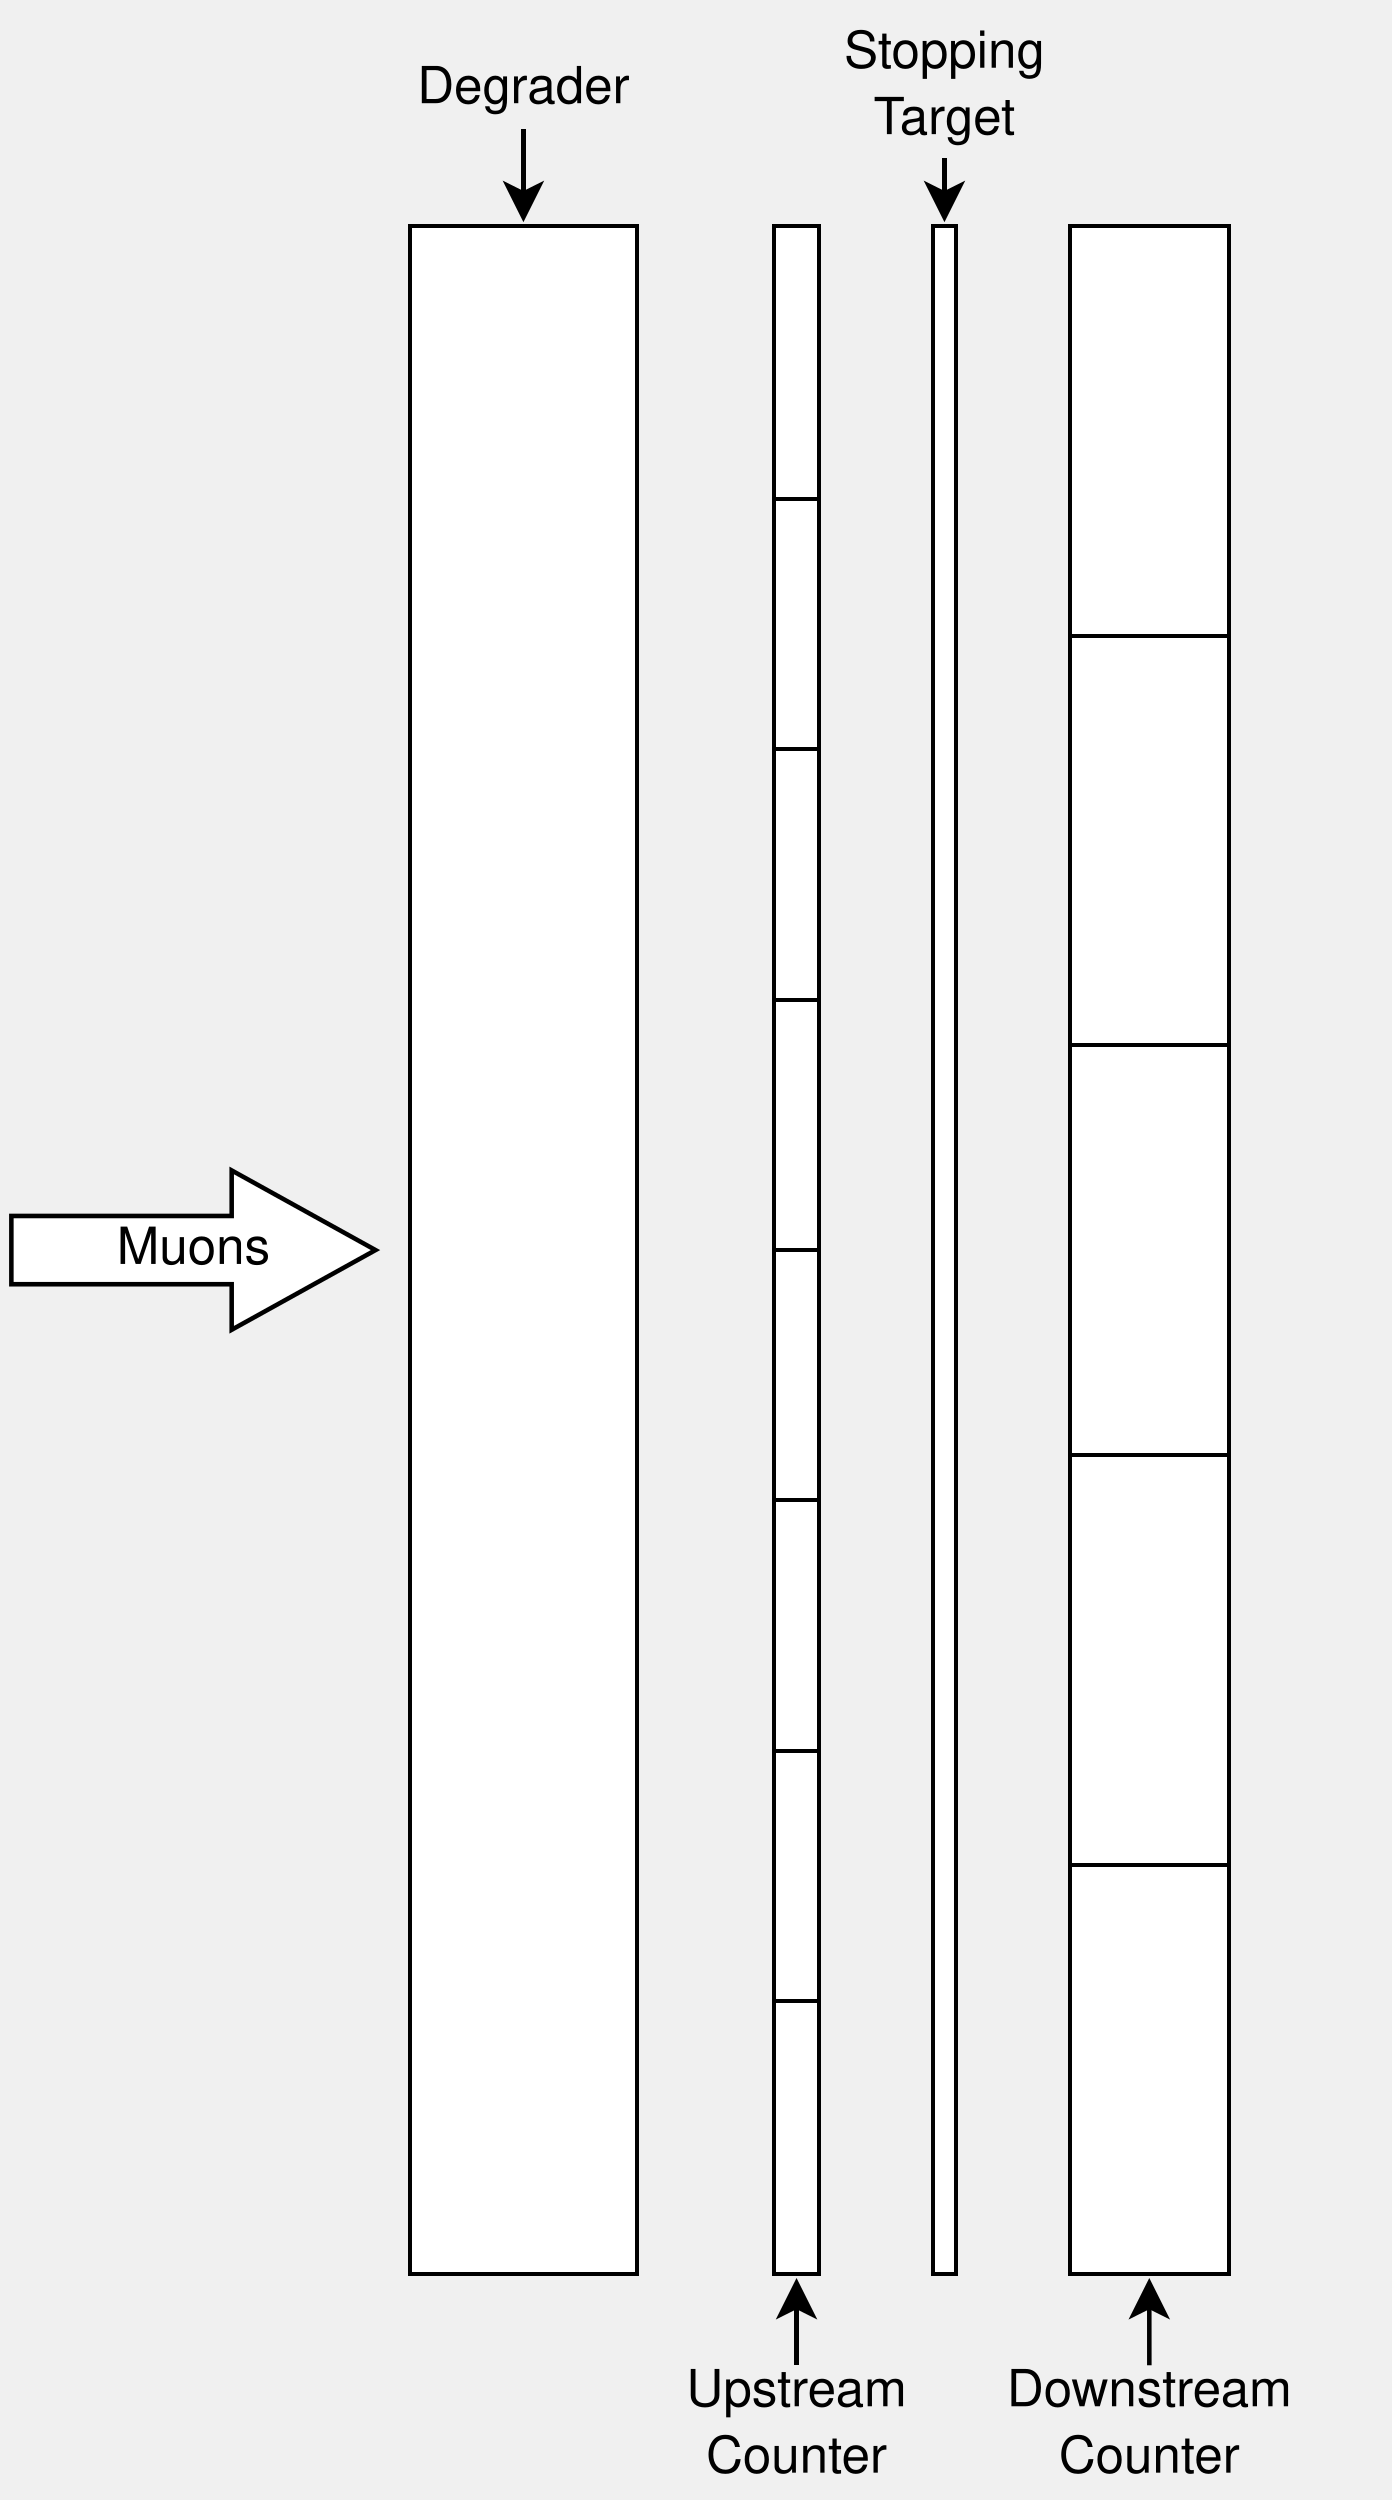
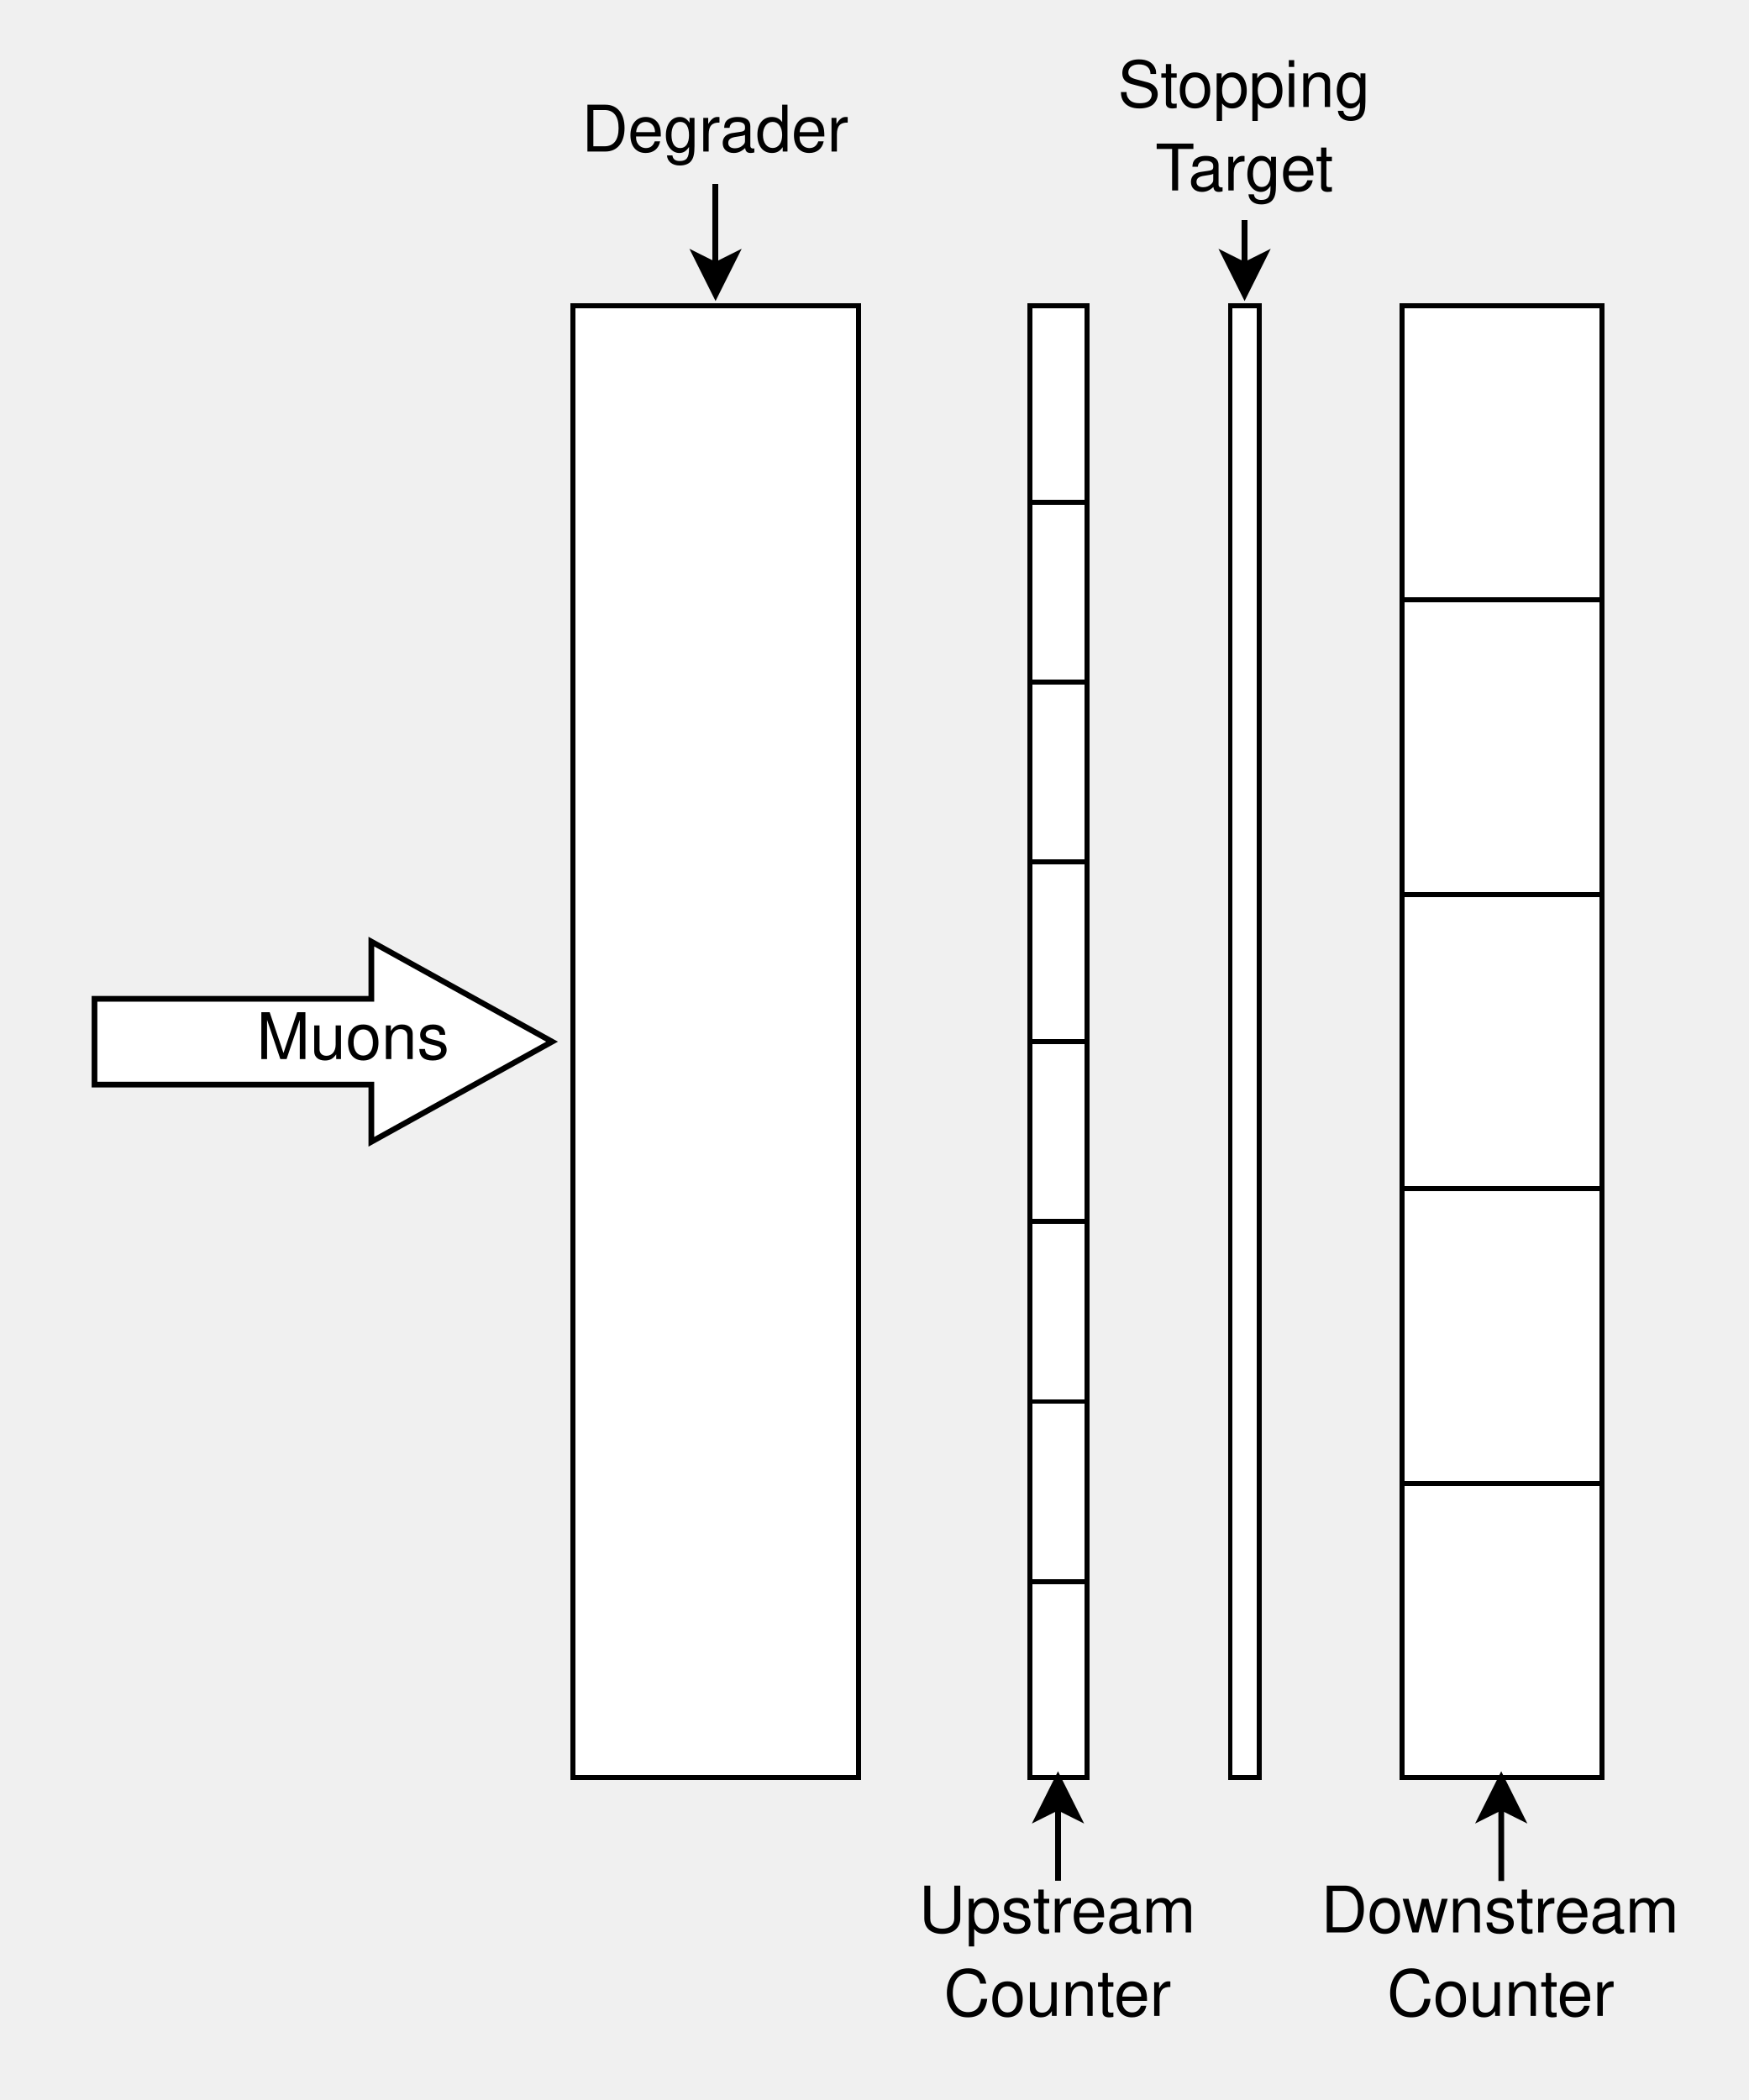
- <svg xmlns="http://www.w3.org/2000/svg" style="background-color: rgb(255, 255, 255); " width="354px" height="636px" version="1.1">
-   <defs />
-   <rect x="196.85" y="57.47" width="11.58" height="69.48" shape-rendering="crispEdges" fill="#ffffff" stroke="#000000" stroke-width="1" />
-   <rect x="237.38" y="57.47" width="5.79" height="521.1" shape-rendering="crispEdges" fill="#ffffff" stroke="#000000" stroke-width="1" />
-   <rect x="272.12" y="57.47" width="40.53" height="104.22" shape-rendering="crispEdges" fill="#ffffff" stroke="#000000" stroke-width="1" />
-   <rect x="196.85" y="126.95" width="11.58" height="63.69" shape-rendering="crispEdges" fill="#ffffff" stroke="#000000" stroke-width="1" />
-   <rect x="196.85" y="190.64" width="11.58" height="63.69" shape-rendering="crispEdges" fill="#ffffff" stroke="#000000" stroke-width="1" />
-   <rect x="196.85" y="254.33" width="11.58" height="63.69" shape-rendering="crispEdges" fill="#ffffff" stroke="#000000" stroke-width="1" />
-   <rect x="196.85" y="318.02" width="11.58" height="63.69" shape-rendering="crispEdges" fill="#ffffff" stroke="#000000" stroke-width="1" />
-   <rect x="196.85" y="381.71" width="11.58" height="63.69" shape-rendering="crispEdges" fill="#ffffff" stroke="#000000" stroke-width="1" />
-   <rect x="196.85" y="445.4" width="11.58" height="63.69" shape-rendering="crispEdges" fill="#ffffff" stroke="#000000" stroke-width="1" />
-   <rect x="196.85" y="509.09" width="11.58" height="69.48" shape-rendering="crispEdges" fill="#ffffff" stroke="#000000" stroke-width="1" />
-   <rect x="272.12" y="161.69" width="40.53" height="104.22" shape-rendering="crispEdges" fill="#ffffff" stroke="#000000" stroke-width="1" />
-   <rect x="272.12" y="265.91" width="40.53" height="104.22" shape-rendering="crispEdges" fill="#ffffff" stroke="#000000" stroke-width="1" />
-   <rect x="272.12" y="370.13" width="40.53" height="104.22" shape-rendering="crispEdges" fill="#ffffff" stroke="#000000" stroke-width="1" />
-   <rect x="272.12" y="474.35" width="40.53" height="104.22" shape-rendering="crispEdges" fill="#ffffff" stroke="#000000" stroke-width="1" />
-   <rect x="104.21" y="57.47" width="57.9" height="521.1" shape-rendering="crispEdges" fill="#ffffff" stroke="#000000" stroke-width="1" />
-   <g text-anchor="middle" font-size="13px" font-family="Helvetica" fill="#000000">
-     <text x="133.16" y="26.25">Degrader</text>
+ <svg xmlns="http://www.w3.org/2000/svg" version="1.1" id="Layer_1" x="0px" y="0px" width="354px" height="425.197px" viewBox="0 105.401 354 425.197" enable-background="new 0 105.401 354 425.197" xml:space="preserve">
+   <path fill="none" d="z" />
+   <rect x="208.56" y="167.302" shape-rendering="crispEdges" fill="#FFFFFF" stroke="#000000" width="11.58" height="39.737" />
+   <rect x="249.09" y="167.302" shape-rendering="crispEdges" fill="#FFFFFF" stroke="#000000" width="5.79" height="298.031" />
+   <rect x="283.83" y="167.302" shape-rendering="crispEdges" fill="#FFFFFF" stroke="#000000" width="40.529" height="59.606" />
+   <rect x="208.56" y="207.04" shape-rendering="crispEdges" fill="#FFFFFF" stroke="#000000" width="11.58" height="36.426" />
+   <rect x="208.56" y="243.466" shape-rendering="crispEdges" fill="#FFFFFF" stroke="#000000" width="11.58" height="36.426" />
+   <rect x="208.56" y="279.892" shape-rendering="crispEdges" fill="#FFFFFF" stroke="#000000" width="11.58" height="36.426" />
+   <rect x="208.56" y="316.317" shape-rendering="crispEdges" fill="#FFFFFF" stroke="#000000" width="11.58" height="36.426" />
+   <rect x="208.56" y="352.743" shape-rendering="crispEdges" fill="#FFFFFF" stroke="#000000" width="11.58" height="36.426" />
+   <rect x="208.56" y="389.169" shape-rendering="crispEdges" fill="#FFFFFF" stroke="#000000" width="11.58" height="36.426" />
+   <rect x="208.56" y="425.595" shape-rendering="crispEdges" fill="#FFFFFF" stroke="#000000" width="11.58" height="39.738" />
+   <rect x="283.83" y="226.908" shape-rendering="crispEdges" fill="#FFFFFF" stroke="#000000" width="40.529" height="59.606" />
+   <rect x="283.83" y="286.515" shape-rendering="crispEdges" fill="#FFFFFF" stroke="#000000" width="40.529" height="59.605" />
+   <rect x="283.83" y="346.12" shape-rendering="crispEdges" fill="#FFFFFF" stroke="#000000" width="40.529" height="59.605" />
+   <rect x="283.83" y="405.726" shape-rendering="crispEdges" fill="#FFFFFF" stroke="#000000" width="40.529" height="59.607" />
+   <rect x="115.92" y="167.302" shape-rendering="crispEdges" fill="#FFFFFF" stroke="#000000" width="57.899" height="298.031" />
+   <g>
+     <text transform="matrix(1 0 0 1 117.7717 136.0825)" font-family="'Helvetica'" font-size="13">Degrader</text>
  </g>
-   <g text-anchor="middle" font-size="13px" font-family="Helvetica" fill="#000000">
-     <text x="202.64" y="612.15">Upstream</text>
-     <text x="202.64" y="629.05">Counter</text>
+   <g>
+     <text transform="matrix(1 0 0 1 186.0276 496.6738)" font-family="'Helvetica'" font-size="13">Upstream</text>
+     <text transform="matrix(1 0 0 1 191.0784 513.5723)" font-family="'Helvetica'" font-size="13">Counter</text>
  </g>
-   <g text-anchor="middle" font-size="13px" font-family="Helvetica" fill="#000000">
-     <text x="292.38" y="612.15">Downstream</text>
-     <text x="292.38" y="629.05">Counter</text>
+   <g>
+     <text transform="matrix(1 0 0 1 267.4592 496.6738)" font-family="'Helvetica'" font-size="13">Downstream</text>
+     <text transform="matrix(1 0 0 1 280.8176 513.5723)" font-family="'Helvetica'" font-size="13">Counter</text>
  </g>
-   <g text-anchor="middle" font-size="13px" font-family="Helvetica" fill="#000000">
-     <text x="240.27" y="17.23">Stopping</text>
-     <text x="240.27" y="34.13">Target</text>
+   <g>
+     <text transform="matrix(1 0 0 1 226.3186 127.063)" font-family="'Helvetica'" font-size="13">Stopping</text>
+     <text transform="matrix(1 0 0 1 233.9143 143.9624)" font-family="'Helvetica'" font-size="13">Target</text>
  </g>
-   <path d="M 240.27 55.23 L 236.27 47.23 L 240.27 49.23 L 244.27 47.23 Z" fill="#000000" stroke="#000000" stroke-width="1.158" stroke-miterlimit="10" />
-   <path d="M 240.27 40.1 L 240.27 49.23" shape-rendering="crispEdges" fill="none" stroke="#000000" stroke-width="1.158" stroke-miterlimit="10" />
-   <path d="M 133.16 55.23 L 129.16 47.23 L 133.16 49.23 L 137.16 47.23 Z" fill="#000000" stroke="#000000" stroke-width="1.158" stroke-miterlimit="10" />
-   <path d="M 133.16 32.86 L 133.16 49.23" shape-rendering="crispEdges" fill="none" stroke="#000000" stroke-width="1.158" stroke-miterlimit="10" />
-   <path d="M 292.38 580.81 L 296.38 588.81 L 292.38 586.81 L 288.38 588.81 Z" fill="#000000" stroke="#000000" stroke-width="1.158" stroke-miterlimit="10" />
-   <path d="M 292.39 601.73 L 292.38 586.81" fill="none" stroke="#000000" stroke-width="1.158" stroke-miterlimit="10" />
-   <path d="M 202.64 580.81 L 206.64 588.81 L 202.64 586.81 L 198.64 588.81 Z" fill="#000000" stroke="#000000" stroke-width="1.158" stroke-miterlimit="10" />
-   <path d="M 202.64 601.73 L 202.64 586.81" shape-rendering="crispEdges" fill="none" stroke="#000000" stroke-width="1.158" stroke-miterlimit="10" />
-   <path d="M 2.89 309.34 L 58.94 309.34 L 58.94 297.76 L 95.53 318.02 L 58.94 338.29 L 58.94 326.71 L 2.89 326.71 Z" fill="#ffffff" stroke="#000000" stroke-width="1.158" stroke-miterlimit="10" />
-   <g text-anchor="middle" font-size="13px" font-family="Helvetica" fill="#000000">
-     <text x="49.21" y="321.54">Muons</text>
+   <path stroke="#000000" stroke-width="1.158" stroke-miterlimit="10" d="M251.98,165.062l-4-8l4,2l4-2L251.98,165.062z" />
+   <path shape-rendering="crispEdges" fill="none" stroke="#000000" stroke-width="1.158" stroke-miterlimit="10" d="M251.98,149.933  v9.13" />
+   <path stroke="#000000" stroke-width="1.158" stroke-miterlimit="10" d="M144.87,165.062l-4-8l4,2l4-2L144.87,165.062z" />
+   <path shape-rendering="crispEdges" fill="none" stroke="#000000" stroke-width="1.158" stroke-miterlimit="10" d="M144.87,142.692  v16.37" />
+   <path stroke="#000000" stroke-width="1.158" stroke-miterlimit="10" d="M303.943,465.333l4,8l-4-2l-4,2L303.943,465.333z" />
+   <path fill="none" stroke="#000000" stroke-width="1.158" stroke-miterlimit="10" d="M303.952,486.253l-0.01-14.92" />
+   <path stroke="#000000" stroke-width="1.158" stroke-miterlimit="10" d="M214.202,465.333l4,8l-4-2l-4,2L214.202,465.333z" />
+   <path shape-rendering="crispEdges" fill="none" stroke="#000000" stroke-width="1.158" stroke-miterlimit="10" d="M214.202,486.253  v-14.92" />
+   <path fill="#FFFFFF" stroke="#000000" stroke-width="1.158" stroke-miterlimit="10" d="M19.132,307.632h56.05v-11.58l36.59,20.262  l-36.59,20.27v-11.58h-56.05V307.632z" />
+   <g>
+     <text transform="matrix(1 0 0 1 51.9426 319.832)" font-family="'Helvetica'" font-size="13">Muons</text>
  </g>
+   <path fill="none" d="z" />
</svg>
